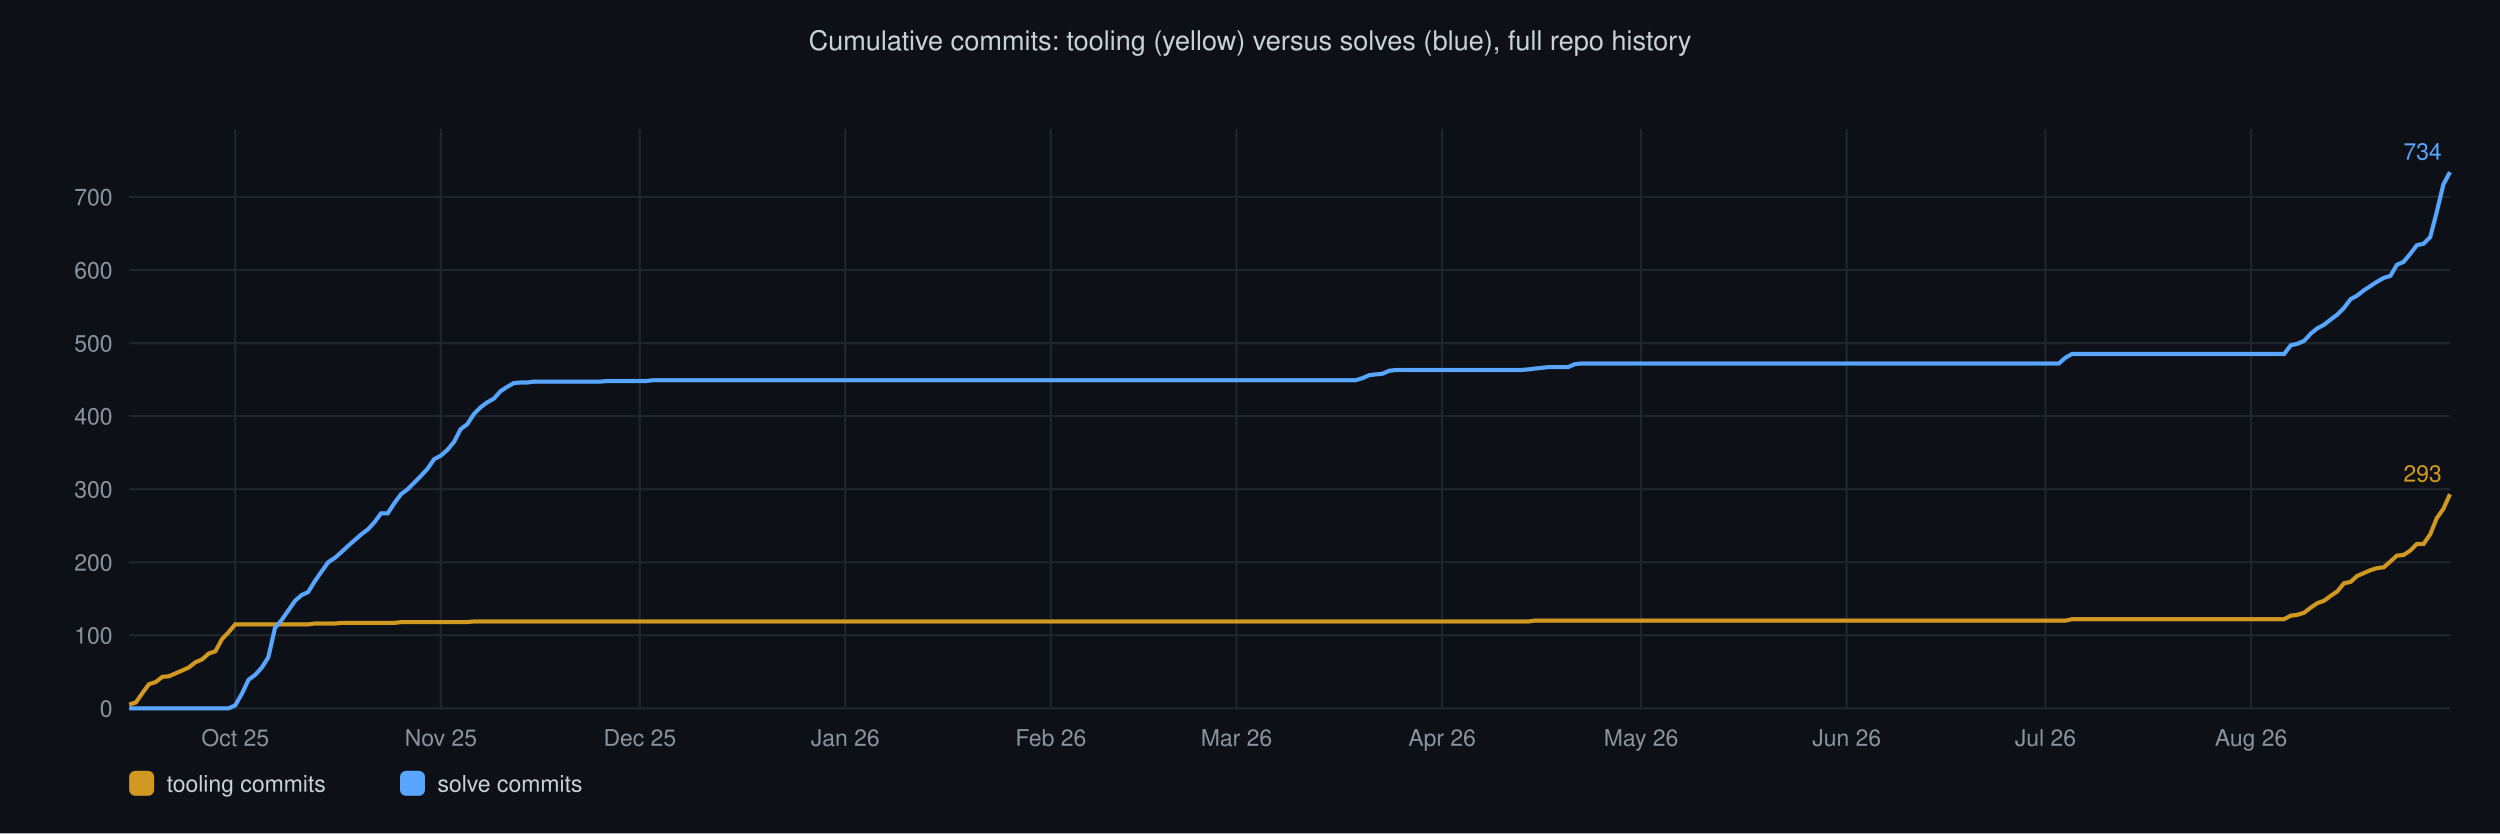
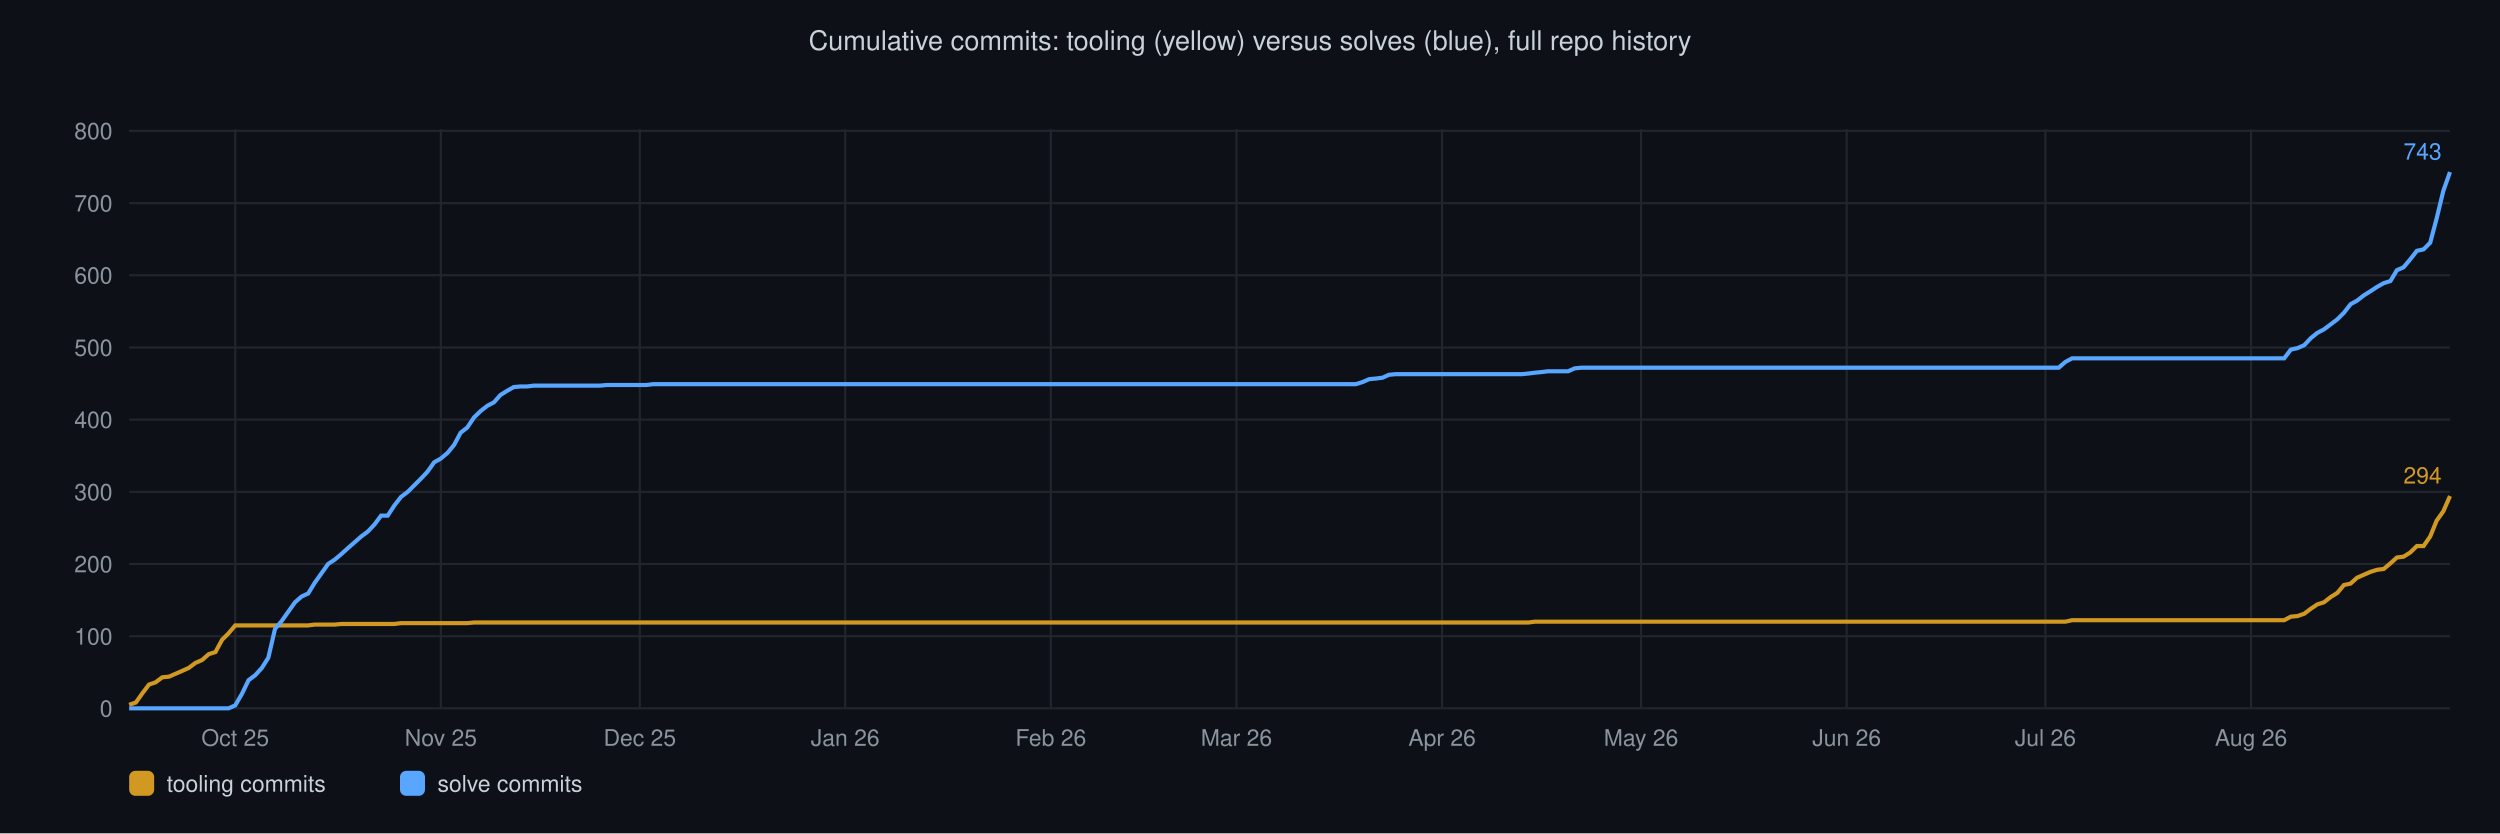
<svg xmlns="http://www.w3.org/2000/svg" viewBox="0 0 1200 400" font-family="Helvetica,sans-serif">
  <rect width="1200" height="400" fill="#0d1117" />
  <text x="600" y="24" text-anchor="middle" font-size="13" fill="#c9d1d9">Cumulative commits: tooling (yellow) versus solves (blue), full repo history</text>
  <line x1="62" y1="340.0" x2="1176" y2="340.0" stroke="#21262d" stroke-width="1" />
  <text x="54" y="344.0" text-anchor="end" font-size="11" fill="#8b949e">0</text>
-   <line x1="62" y1="304.9" x2="1176" y2="304.9" stroke="#21262d" stroke-width="1" />
-   <text x="54" y="308.9" text-anchor="end" font-size="11" fill="#8b949e">100</text>
-   <line x1="62" y1="269.9" x2="1176" y2="269.9" stroke="#21262d" stroke-width="1" />
-   <text x="54" y="273.9" text-anchor="end" font-size="11" fill="#8b949e">200</text>
-   <line x1="62" y1="234.8" x2="1176" y2="234.8" stroke="#21262d" stroke-width="1" />
-   <text x="54" y="238.8" text-anchor="end" font-size="11" fill="#8b949e">300</text>
-   <line x1="62" y1="199.7" x2="1176" y2="199.7" stroke="#21262d" stroke-width="1" />
-   <text x="54" y="203.7" text-anchor="end" font-size="11" fill="#8b949e">400</text>
-   <line x1="62" y1="164.7" x2="1176" y2="164.7" stroke="#21262d" stroke-width="1" />
-   <text x="54" y="168.7" text-anchor="end" font-size="11" fill="#8b949e">500</text>
-   <line x1="62" y1="129.6" x2="1176" y2="129.6" stroke="#21262d" stroke-width="1" />
-   <text x="54" y="133.6" text-anchor="end" font-size="11" fill="#8b949e">600</text>
-   <line x1="62" y1="94.5" x2="1176" y2="94.5" stroke="#21262d" stroke-width="1" />
-   <text x="54" y="98.5" text-anchor="end" font-size="11" fill="#8b949e">700</text>
+   <line x1="62" y1="305.4" x2="1176" y2="305.4" stroke="#21262d" stroke-width="1" />
+   <text x="54" y="309.4" text-anchor="end" font-size="11" fill="#8b949e">100</text>
+   <line x1="62" y1="270.7" x2="1176" y2="270.7" stroke="#21262d" stroke-width="1" />
+   <text x="54" y="274.7" text-anchor="end" font-size="11" fill="#8b949e">200</text>
+   <line x1="62" y1="236.1" x2="1176" y2="236.1" stroke="#21262d" stroke-width="1" />
+   <text x="54" y="240.1" text-anchor="end" font-size="11" fill="#8b949e">300</text>
+   <line x1="62" y1="201.4" x2="1176" y2="201.4" stroke="#21262d" stroke-width="1" />
+   <text x="54" y="205.4" text-anchor="end" font-size="11" fill="#8b949e">400</text>
+   <line x1="62" y1="166.8" x2="1176" y2="166.8" stroke="#21262d" stroke-width="1" />
+   <text x="54" y="170.8" text-anchor="end" font-size="11" fill="#8b949e">500</text>
+   <line x1="62" y1="132.1" x2="1176" y2="132.1" stroke="#21262d" stroke-width="1" />
+   <text x="54" y="136.1" text-anchor="end" font-size="11" fill="#8b949e">600</text>
+   <line x1="62" y1="97.5" x2="1176" y2="97.5" stroke="#21262d" stroke-width="1" />
+   <text x="54" y="101.5" text-anchor="end" font-size="11" fill="#8b949e">700</text>
+   <line x1="62" y1="62.8" x2="1176" y2="62.8" stroke="#21262d" stroke-width="1" />
+   <text x="54" y="66.8" text-anchor="end" font-size="11" fill="#8b949e">800</text>
  <line x1="112.9" y1="62" x2="112.9" y2="340" stroke="#21262d" stroke-width="1" />
  <text x="112.9" y="358" text-anchor="middle" font-size="11" fill="#8b949e">Oct 25</text>
  <line x1="211.6" y1="62" x2="211.6" y2="340" stroke="#21262d" stroke-width="1" />
  <text x="211.6" y="358" text-anchor="middle" font-size="11" fill="#8b949e">Nov 25</text>
  <line x1="307.1" y1="62" x2="307.1" y2="340" stroke="#21262d" stroke-width="1" />
  <text x="307.1" y="358" text-anchor="middle" font-size="11" fill="#8b949e">Dec 25</text>
  <line x1="405.7" y1="62" x2="405.7" y2="340" stroke="#21262d" stroke-width="1" />
  <text x="405.7" y="358" text-anchor="middle" font-size="11" fill="#8b949e">Jan 26</text>
  <line x1="504.4" y1="62" x2="504.4" y2="340" stroke="#21262d" stroke-width="1" />
  <text x="504.4" y="358" text-anchor="middle" font-size="11" fill="#8b949e">Feb 26</text>
  <line x1="593.5" y1="62" x2="593.5" y2="340" stroke="#21262d" stroke-width="1" />
  <text x="593.5" y="358" text-anchor="middle" font-size="11" fill="#8b949e">Mar 26</text>
  <line x1="692.2" y1="62" x2="692.2" y2="340" stroke="#21262d" stroke-width="1" />
  <text x="692.2" y="358" text-anchor="middle" font-size="11" fill="#8b949e">Apr 26</text>
  <line x1="787.7" y1="62" x2="787.7" y2="340" stroke="#21262d" stroke-width="1" />
  <text x="787.7" y="358" text-anchor="middle" font-size="11" fill="#8b949e">May 26</text>
  <line x1="886.4" y1="62" x2="886.4" y2="340" stroke="#21262d" stroke-width="1" />
  <text x="886.4" y="358" text-anchor="middle" font-size="11" fill="#8b949e">Jun 26</text>
  <line x1="981.8" y1="62" x2="981.8" y2="340" stroke="#21262d" stroke-width="1" />
  <text x="981.8" y="358" text-anchor="middle" font-size="11" fill="#8b949e">Jul 26</text>
  <line x1="1080.5" y1="62" x2="1080.5" y2="340" stroke="#21262d" stroke-width="1" />
  <text x="1080.5" y="358" text-anchor="middle" font-size="11" fill="#8b949e">Aug 26</text>
-   <polyline points="62.0,338.2 65.2,337.2 68.4,332.6 71.5,328.4 74.7,327.4 77.9,324.9 81.1,324.6 84.3,323.2 87.5,321.8 90.6,320.4 93.8,317.9 97.0,316.5 100.2,313.7 103.4,312.6 106.6,306.7 109.7,303.5 112.9,299.7 116.1,299.7 119.3,299.7 122.5,299.7 125.7,299.7 128.8,299.7 132.0,299.7 135.2,299.7 138.4,299.7 141.6,299.7 144.8,299.7 147.9,299.7 151.1,299.3 154.3,299.3 157.5,299.3 160.7,299.3 163.9,299.0 167.0,299.0 170.2,299.0 173.4,299.0 176.6,299.0 179.8,299.0 182.9,299.0 186.1,299.0 189.3,299.0 192.5,298.6 195.7,298.6 198.9,298.6 202.0,298.6 205.2,298.6 208.4,298.6 211.6,298.6 214.8,298.6 218.0,298.6 221.1,298.6 224.3,298.6 227.5,298.3 230.7,298.3 233.9,298.3 237.1,298.3 240.2,298.3 243.4,298.3 246.6,298.3 249.8,298.3 253.0,298.3 256.2,298.3 259.3,298.3 262.5,298.3 265.7,298.3 268.9,298.3 272.1,298.3 275.3,298.3 278.4,298.3 281.6,298.3 284.8,298.3 288.0,298.3 291.2,298.3 294.3,298.3 297.5,298.3 300.7,298.3 303.9,298.3 307.1,298.3 310.3,298.3 313.4,298.3 316.6,298.3 319.8,298.3 323.0,298.3 326.2,298.3 329.4,298.3 332.5,298.3 335.7,298.3 338.9,298.3 342.1,298.3 345.3,298.3 348.5,298.3 351.6,298.3 354.8,298.3 358.0,298.3 361.2,298.3 364.4,298.3 367.6,298.3 370.7,298.3 373.9,298.3 377.1,298.3 380.3,298.3 383.5,298.3 386.7,298.3 389.8,298.3 393.0,298.3 396.2,298.3 399.4,298.3 402.6,298.3 405.7,298.3 408.9,298.3 412.1,298.3 415.3,298.3 418.5,298.3 421.7,298.3 424.8,298.3 428.0,298.3 431.2,298.3 434.4,298.3 437.6,298.3 440.8,298.3 443.9,298.3 447.1,298.3 450.3,298.3 453.5,298.3 456.7,298.3 459.9,298.3 463.0,298.3 466.2,298.3 469.4,298.3 472.6,298.3 475.8,298.3 479.0,298.3 482.1,298.3 485.3,298.3 488.5,298.3 491.7,298.3 494.9,298.3 498.1,298.3 501.2,298.3 504.4,298.3 507.6,298.3 510.8,298.3 514.0,298.3 517.1,298.3 520.3,298.3 523.5,298.3 526.7,298.3 529.9,298.3 533.1,298.3 536.2,298.3 539.4,298.3 542.6,298.3 545.8,298.3 549.0,298.3 552.2,298.3 555.3,298.3 558.5,298.3 561.7,298.3 564.9,298.3 568.1,298.3 571.3,298.3 574.4,298.3 577.6,298.3 580.8,298.3 584.0,298.3 587.2,298.3 590.4,298.3 593.5,298.3 596.7,298.3 599.9,298.3 603.1,298.3 606.3,298.3 609.5,298.3 612.6,298.3 615.8,298.3 619.0,298.3 622.2,298.3 625.4,298.3 628.5,298.3 631.7,298.3 634.9,298.3 638.1,298.3 641.3,298.3 644.5,298.3 647.6,298.3 650.8,298.3 654.0,298.3 657.2,298.3 660.4,298.3 663.6,298.3 666.7,298.3 669.9,298.3 673.1,298.3 676.3,298.3 679.5,298.3 682.7,298.3 685.8,298.3 689.0,298.3 692.2,298.3 695.4,298.3 698.6,298.3 701.8,298.3 704.9,298.3 708.1,298.3 711.3,298.3 714.5,298.3 717.7,298.3 720.9,298.3 724.0,298.3 727.2,298.3 730.4,298.3 733.6,298.3 736.8,297.9 739.9,297.9 743.1,297.9 746.3,297.9 749.5,297.9 752.7,297.9 755.9,297.9 759.0,297.9 762.2,297.9 765.4,297.9 768.6,297.9 771.8,297.9 775.0,297.9 778.1,297.9 781.3,297.9 784.5,297.9 787.7,297.9 790.9,297.9 794.1,297.9 797.2,297.9 800.4,297.9 803.6,297.9 806.8,297.9 810.0,297.9 813.2,297.9 816.3,297.9 819.5,297.9 822.7,297.9 825.9,297.9 829.1,297.9 832.3,297.9 835.4,297.9 838.6,297.9 841.8,297.9 845.0,297.9 848.2,297.9 851.3,297.9 854.5,297.9 857.7,297.9 860.9,297.9 864.1,297.9 867.3,297.9 870.4,297.9 873.6,297.9 876.8,297.9 880.0,297.9 883.2,297.9 886.4,297.9 889.5,297.9 892.7,297.9 895.9,297.9 899.1,297.9 902.3,297.9 905.5,297.9 908.6,297.9 911.8,297.9 915.0,297.9 918.2,297.9 921.4,297.9 924.6,297.9 927.7,297.9 930.9,297.9 934.1,297.9 937.3,297.9 940.5,297.9 943.7,297.9 946.8,297.9 950.0,297.9 953.2,297.9 956.4,297.9 959.6,297.9 962.7,297.9 965.9,297.9 969.1,297.9 972.3,297.9 975.5,297.9 978.7,297.9 981.8,297.9 985.0,297.9 988.2,297.9 991.4,297.9 994.6,297.2 997.8,297.2 1000.9,297.2 1004.1,297.2 1007.3,297.2 1010.5,297.2 1013.7,297.2 1016.9,297.2 1020.0,297.2 1023.2,297.2 1026.4,297.2 1029.6,297.2 1032.8,297.2 1036.0,297.2 1039.1,297.2 1042.3,297.2 1045.5,297.2 1048.7,297.2 1051.9,297.2 1055.1,297.2 1058.2,297.2 1061.4,297.2 1064.6,297.2 1067.8,297.2 1071.0,297.2 1074.1,297.2 1077.3,297.2 1080.5,297.2 1083.7,297.2 1086.9,297.2 1090.1,297.2 1093.2,297.2 1096.4,297.2 1099.6,295.5 1102.8,295.1 1106.0,294.1 1109.2,291.6 1112.3,289.5 1115.5,288.4 1118.7,286.0 1121.9,283.9 1125.1,280.0 1128.3,279.3 1131.4,276.5 1134.6,275.1 1137.8,273.7 1141.0,272.7 1144.2,272.3 1147.4,269.5 1150.5,266.7 1153.7,266.4 1156.9,264.3 1160.1,261.1 1163.3,261.1 1166.5,256.5 1169.6,248.8 1172.8,244.3 1176.0,237.2" fill="none" stroke="#d29922" stroke-width="2" />
-   <text x="1172" y="231.2" text-anchor="end" font-size="11" fill="#d29922">293</text>
-   <polyline points="62.0,340.0 65.2,340.0 68.4,340.0 71.5,340.0 74.7,340.0 77.9,340.0 81.1,340.0 84.3,340.0 87.5,340.0 90.6,340.0 93.8,340.0 97.0,340.0 100.2,340.0 103.4,340.0 106.6,340.0 109.7,340.0 112.9,338.6 116.1,333.0 119.3,326.3 122.5,323.9 125.7,320.4 128.8,315.5 132.0,301.4 135.2,297.6 138.4,293.0 141.6,288.4 144.8,285.6 147.9,284.2 151.1,279.0 154.3,274.4 157.5,269.9 160.7,267.8 163.9,265.0 167.0,262.1 170.2,259.3 173.4,256.5 176.6,254.1 179.8,250.6 182.9,246.4 186.1,246.4 189.3,241.5 192.5,237.2 195.7,234.8 198.9,231.6 202.0,228.5 205.2,225.0 208.4,220.4 211.6,218.7 214.8,215.9 218.0,212.0 221.1,206.0 224.3,203.6 227.5,198.7 230.7,195.5 233.9,193.1 237.1,191.3 240.2,187.8 243.4,185.7 246.6,183.9 249.8,183.6 253.0,183.6 256.2,183.2 259.3,183.2 262.5,183.2 265.7,183.2 268.9,183.2 272.1,183.2 275.3,183.2 278.4,183.2 281.6,183.2 284.8,183.2 288.0,183.2 291.2,182.9 294.3,182.9 297.5,182.9 300.7,182.9 303.9,182.9 307.1,182.9 310.3,182.9 313.4,182.5 316.6,182.5 319.8,182.5 323.0,182.5 326.2,182.5 329.4,182.5 332.5,182.5 335.7,182.5 338.9,182.5 342.1,182.5 345.3,182.5 348.5,182.5 351.6,182.5 354.8,182.5 358.0,182.5 361.2,182.5 364.4,182.5 367.6,182.5 370.7,182.5 373.9,182.5 377.1,182.5 380.3,182.5 383.5,182.5 386.7,182.5 389.8,182.5 393.0,182.5 396.2,182.5 399.4,182.5 402.6,182.5 405.7,182.5 408.9,182.5 412.1,182.5 415.3,182.5 418.5,182.5 421.7,182.5 424.8,182.5 428.0,182.5 431.2,182.5 434.4,182.5 437.6,182.5 440.8,182.5 443.9,182.5 447.1,182.5 450.3,182.5 453.5,182.5 456.7,182.5 459.9,182.5 463.0,182.5 466.2,182.5 469.4,182.5 472.6,182.5 475.8,182.5 479.0,182.5 482.1,182.5 485.3,182.5 488.5,182.5 491.7,182.5 494.9,182.5 498.1,182.5 501.2,182.5 504.4,182.5 507.6,182.5 510.8,182.5 514.0,182.5 517.1,182.5 520.3,182.5 523.5,182.5 526.7,182.5 529.9,182.5 533.1,182.5 536.2,182.5 539.4,182.5 542.6,182.5 545.8,182.5 549.0,182.5 552.2,182.5 555.3,182.5 558.5,182.5 561.7,182.5 564.9,182.5 568.1,182.5 571.3,182.5 574.4,182.5 577.6,182.5 580.8,182.5 584.0,182.5 587.2,182.5 590.4,182.5 593.5,182.5 596.7,182.5 599.9,182.5 603.1,182.5 606.3,182.5 609.5,182.5 612.6,182.5 615.8,182.5 619.0,182.5 622.2,182.5 625.4,182.5 628.5,182.5 631.7,182.5 634.9,182.5 638.1,182.5 641.3,182.5 644.5,182.5 647.6,182.5 650.8,182.5 654.0,181.5 657.2,180.1 660.4,179.7 663.6,179.4 666.7,178.0 669.9,177.6 673.1,177.6 676.3,177.6 679.5,177.6 682.7,177.6 685.8,177.6 689.0,177.6 692.2,177.6 695.4,177.6 698.6,177.6 701.8,177.6 704.9,177.6 708.1,177.6 711.3,177.6 714.5,177.6 717.7,177.6 720.9,177.6 724.0,177.6 727.2,177.6 730.4,177.6 733.6,177.3 736.8,176.9 739.9,176.6 743.1,176.2 746.3,176.2 749.5,176.2 752.7,176.2 755.9,174.8 759.0,174.5 762.2,174.5 765.4,174.5 768.6,174.5 771.8,174.5 775.0,174.5 778.1,174.5 781.3,174.5 784.5,174.5 787.7,174.5 790.9,174.5 794.1,174.5 797.2,174.5 800.4,174.5 803.6,174.5 806.8,174.5 810.0,174.5 813.2,174.5 816.3,174.5 819.5,174.5 822.7,174.5 825.9,174.5 829.1,174.5 832.3,174.5 835.4,174.5 838.6,174.5 841.8,174.5 845.0,174.5 848.2,174.5 851.3,174.5 854.5,174.5 857.7,174.5 860.9,174.5 864.1,174.5 867.3,174.5 870.4,174.5 873.6,174.5 876.8,174.5 880.0,174.5 883.2,174.5 886.4,174.5 889.5,174.5 892.7,174.5 895.9,174.5 899.1,174.5 902.3,174.5 905.5,174.5 908.6,174.5 911.8,174.5 915.0,174.5 918.2,174.5 921.4,174.5 924.6,174.5 927.7,174.5 930.9,174.5 934.1,174.5 937.3,174.5 940.5,174.5 943.7,174.5 946.8,174.5 950.0,174.5 953.2,174.5 956.4,174.5 959.6,174.5 962.7,174.5 965.9,174.5 969.1,174.5 972.3,174.5 975.5,174.5 978.7,174.5 981.8,174.5 985.0,174.5 988.2,174.5 991.4,171.7 994.6,169.9 997.8,169.9 1000.9,169.9 1004.1,169.9 1007.3,169.9 1010.5,169.9 1013.7,169.9 1016.9,169.9 1020.0,169.9 1023.2,169.9 1026.4,169.9 1029.6,169.9 1032.8,169.9 1036.0,169.9 1039.1,169.9 1042.3,169.9 1045.5,169.9 1048.7,169.9 1051.9,169.9 1055.1,169.9 1058.2,169.9 1061.4,169.9 1064.6,169.9 1067.8,169.9 1071.0,169.9 1074.1,169.9 1077.3,169.9 1080.5,169.9 1083.7,169.9 1086.9,169.9 1090.1,169.9 1093.2,169.9 1096.4,169.9 1099.6,165.7 1102.8,165.0 1106.0,163.6 1109.2,160.1 1112.3,157.6 1115.5,155.9 1118.7,153.4 1121.9,151.0 1125.1,147.8 1128.3,143.6 1131.4,141.9 1134.6,139.4 1137.8,137.3 1141.0,135.2 1144.2,133.4 1147.4,132.4 1150.5,127.1 1153.7,125.7 1156.9,121.9 1160.1,117.7 1163.3,117.0 1166.5,113.8 1169.6,101.9 1172.8,88.6 1176.0,82.6" fill="none" stroke="#58a6ff" stroke-width="2" />
-   <text x="1172" y="76.6" text-anchor="end" font-size="11" fill="#58a6ff">734</text>
+   <polyline points="62.0,338.3 65.2,337.2 68.4,332.7 71.5,328.6 74.7,327.5 77.9,325.1 81.1,324.8 84.3,323.4 87.5,322.0 90.6,320.6 93.8,318.2 97.0,316.8 100.2,314.0 103.4,313.0 106.6,307.1 109.7,304.0 112.9,300.2 116.1,300.2 119.3,300.2 122.5,300.2 125.7,300.2 128.8,300.2 132.0,300.2 135.2,300.2 138.4,300.2 141.6,300.2 144.8,300.2 147.9,300.2 151.1,299.8 154.3,299.8 157.5,299.8 160.7,299.8 163.9,299.5 167.0,299.5 170.2,299.5 173.4,299.5 176.6,299.5 179.8,299.5 182.9,299.5 186.1,299.5 189.3,299.5 192.5,299.1 195.7,299.1 198.9,299.1 202.0,299.1 205.2,299.1 208.4,299.1 211.6,299.1 214.8,299.1 218.0,299.1 221.1,299.1 224.3,299.1 227.5,298.8 230.7,298.8 233.9,298.8 237.1,298.8 240.2,298.8 243.4,298.8 246.6,298.8 249.8,298.8 253.0,298.8 256.2,298.8 259.3,298.8 262.5,298.8 265.7,298.8 268.9,298.8 272.1,298.8 275.3,298.8 278.4,298.8 281.6,298.8 284.8,298.8 288.0,298.8 291.2,298.8 294.3,298.8 297.5,298.8 300.7,298.8 303.9,298.8 307.1,298.8 310.3,298.8 313.4,298.8 316.6,298.8 319.8,298.8 323.0,298.8 326.2,298.8 329.4,298.8 332.5,298.8 335.7,298.8 338.9,298.8 342.1,298.8 345.3,298.8 348.5,298.8 351.6,298.8 354.8,298.8 358.0,298.8 361.2,298.8 364.4,298.8 367.6,298.8 370.7,298.8 373.9,298.8 377.1,298.8 380.3,298.8 383.5,298.8 386.7,298.8 389.8,298.8 393.0,298.8 396.2,298.8 399.4,298.8 402.6,298.8 405.7,298.8 408.9,298.8 412.1,298.8 415.3,298.8 418.5,298.8 421.7,298.8 424.8,298.8 428.0,298.8 431.2,298.8 434.4,298.8 437.6,298.8 440.8,298.8 443.9,298.8 447.1,298.8 450.3,298.8 453.5,298.8 456.7,298.8 459.9,298.8 463.0,298.8 466.2,298.8 469.4,298.8 472.6,298.8 475.8,298.8 479.0,298.8 482.1,298.8 485.3,298.8 488.5,298.8 491.7,298.8 494.9,298.8 498.1,298.8 501.2,298.8 504.4,298.8 507.6,298.8 510.8,298.8 514.0,298.8 517.1,298.8 520.3,298.8 523.5,298.8 526.7,298.8 529.9,298.8 533.1,298.8 536.2,298.8 539.4,298.8 542.6,298.8 545.8,298.8 549.0,298.8 552.2,298.8 555.3,298.8 558.5,298.8 561.7,298.8 564.9,298.8 568.1,298.8 571.3,298.8 574.4,298.8 577.6,298.8 580.8,298.8 584.0,298.8 587.2,298.8 590.4,298.8 593.5,298.8 596.7,298.8 599.9,298.8 603.1,298.8 606.3,298.8 609.5,298.8 612.6,298.8 615.8,298.8 619.0,298.8 622.2,298.8 625.4,298.8 628.5,298.8 631.7,298.8 634.9,298.8 638.1,298.8 641.3,298.8 644.5,298.8 647.6,298.8 650.8,298.8 654.0,298.8 657.2,298.8 660.4,298.8 663.6,298.8 666.7,298.8 669.9,298.8 673.1,298.8 676.3,298.8 679.5,298.8 682.7,298.8 685.8,298.8 689.0,298.8 692.2,298.8 695.4,298.8 698.6,298.8 701.8,298.8 704.9,298.8 708.1,298.8 711.3,298.8 714.5,298.8 717.7,298.8 720.9,298.8 724.0,298.8 727.2,298.8 730.4,298.8 733.6,298.8 736.8,298.4 739.9,298.4 743.1,298.4 746.3,298.4 749.5,298.4 752.7,298.4 755.9,298.4 759.0,298.4 762.2,298.4 765.4,298.4 768.6,298.4 771.8,298.4 775.0,298.4 778.1,298.4 781.3,298.4 784.5,298.4 787.7,298.4 790.9,298.4 794.1,298.4 797.2,298.4 800.4,298.4 803.6,298.4 806.8,298.4 810.0,298.4 813.2,298.4 816.3,298.4 819.5,298.4 822.7,298.4 825.9,298.4 829.1,298.4 832.3,298.4 835.4,298.4 838.6,298.4 841.8,298.4 845.0,298.4 848.2,298.4 851.3,298.4 854.5,298.4 857.7,298.4 860.9,298.4 864.1,298.4 867.3,298.4 870.4,298.4 873.6,298.4 876.8,298.4 880.0,298.4 883.2,298.4 886.4,298.4 889.5,298.4 892.7,298.4 895.9,298.4 899.1,298.4 902.3,298.4 905.5,298.4 908.6,298.4 911.8,298.4 915.0,298.4 918.2,298.4 921.4,298.4 924.6,298.4 927.7,298.4 930.9,298.4 934.1,298.4 937.3,298.4 940.5,298.4 943.7,298.4 946.8,298.4 950.0,298.4 953.2,298.4 956.4,298.4 959.6,298.4 962.7,298.4 965.9,298.4 969.1,298.4 972.3,298.4 975.5,298.4 978.7,298.4 981.8,298.4 985.0,298.4 988.2,298.4 991.4,298.4 994.6,297.7 997.8,297.7 1000.9,297.7 1004.1,297.7 1007.3,297.7 1010.5,297.7 1013.7,297.7 1016.9,297.7 1020.0,297.7 1023.2,297.7 1026.4,297.7 1029.6,297.7 1032.8,297.7 1036.0,297.7 1039.1,297.7 1042.3,297.7 1045.5,297.7 1048.7,297.7 1051.9,297.7 1055.1,297.7 1058.2,297.7 1061.4,297.7 1064.6,297.7 1067.8,297.7 1071.0,297.7 1074.1,297.7 1077.3,297.7 1080.5,297.7 1083.7,297.7 1086.9,297.7 1090.1,297.7 1093.2,297.7 1096.4,297.7 1099.6,296.0 1102.8,295.7 1106.0,294.6 1109.2,292.2 1112.3,290.1 1115.5,289.1 1118.7,286.6 1121.9,284.6 1125.1,280.8 1128.3,280.1 1131.4,277.3 1134.6,275.9 1137.8,274.5 1141.0,273.5 1144.2,273.1 1147.4,270.4 1150.5,267.6 1153.7,267.2 1156.9,265.2 1160.1,262.1 1163.3,262.1 1166.5,257.5 1169.6,249.9 1172.8,245.4 1176.0,238.1" fill="none" stroke="#d29922" stroke-width="2" />
+   <text x="1172" y="232.1" text-anchor="end" font-size="11" fill="#d29922">294</text>
+   <polyline points="62.0,340.0 65.2,340.0 68.4,340.0 71.5,340.0 74.7,340.0 77.9,340.0 81.1,340.0 84.3,340.0 87.5,340.0 90.6,340.0 93.8,340.0 97.0,340.0 100.2,340.0 103.4,340.0 106.6,340.0 109.7,340.0 112.9,338.6 116.1,333.1 119.3,326.5 122.5,324.1 125.7,320.6 128.8,315.7 132.0,301.9 135.2,298.1 138.4,293.6 141.6,289.1 144.8,286.3 147.9,284.9 151.1,279.7 154.3,275.2 157.5,270.7 160.7,268.6 163.9,265.9 167.0,263.1 170.2,260.3 173.4,257.5 176.6,255.1 179.8,251.7 182.9,247.5 186.1,247.5 189.3,242.6 192.5,238.5 195.7,236.1 198.9,232.9 202.0,229.8 205.2,226.4 208.4,221.9 211.6,220.1 214.8,217.4 218.0,213.5 221.1,207.7 224.3,205.2 227.5,200.4 230.7,197.3 233.9,194.8 237.1,193.1 240.2,189.6 243.4,187.6 246.6,185.8 249.8,185.5 253.0,185.5 256.2,185.1 259.3,185.1 262.5,185.1 265.7,185.1 268.9,185.1 272.1,185.1 275.3,185.1 278.4,185.1 281.6,185.1 284.8,185.1 288.0,185.1 291.2,184.8 294.3,184.8 297.5,184.8 300.7,184.8 303.9,184.8 307.1,184.8 310.3,184.8 313.4,184.4 316.6,184.4 319.8,184.4 323.0,184.4 326.2,184.4 329.4,184.4 332.5,184.4 335.7,184.4 338.9,184.4 342.1,184.4 345.3,184.4 348.5,184.4 351.6,184.4 354.8,184.4 358.0,184.4 361.2,184.4 364.4,184.4 367.6,184.4 370.7,184.4 373.9,184.4 377.1,184.4 380.3,184.4 383.5,184.4 386.7,184.4 389.8,184.4 393.0,184.4 396.2,184.4 399.4,184.4 402.6,184.4 405.7,184.4 408.9,184.4 412.1,184.4 415.3,184.4 418.5,184.4 421.7,184.4 424.8,184.4 428.0,184.4 431.2,184.4 434.4,184.4 437.6,184.4 440.8,184.4 443.9,184.4 447.1,184.4 450.3,184.4 453.5,184.4 456.7,184.4 459.9,184.4 463.0,184.4 466.2,184.4 469.4,184.4 472.6,184.4 475.8,184.4 479.0,184.4 482.1,184.4 485.3,184.4 488.5,184.4 491.7,184.4 494.9,184.4 498.1,184.4 501.2,184.4 504.4,184.4 507.6,184.4 510.8,184.4 514.0,184.4 517.1,184.4 520.3,184.4 523.5,184.4 526.7,184.4 529.9,184.4 533.1,184.4 536.2,184.4 539.4,184.4 542.6,184.4 545.8,184.4 549.0,184.4 552.2,184.4 555.3,184.4 558.5,184.4 561.7,184.4 564.9,184.4 568.1,184.4 571.3,184.4 574.4,184.4 577.6,184.4 580.8,184.4 584.0,184.4 587.2,184.4 590.4,184.4 593.5,184.4 596.7,184.4 599.9,184.4 603.1,184.4 606.3,184.4 609.5,184.4 612.6,184.4 615.8,184.4 619.0,184.4 622.2,184.4 625.4,184.4 628.5,184.4 631.7,184.4 634.9,184.4 638.1,184.4 641.3,184.4 644.5,184.4 647.6,184.4 650.8,184.4 654.0,183.4 657.2,182.0 660.4,181.7 663.6,181.3 666.7,179.9 669.9,179.6 673.1,179.6 676.3,179.6 679.5,179.6 682.7,179.6 685.8,179.6 689.0,179.6 692.2,179.6 695.4,179.6 698.6,179.6 701.8,179.6 704.9,179.6 708.1,179.6 711.3,179.6 714.5,179.6 717.7,179.6 720.9,179.6 724.0,179.6 727.2,179.6 730.4,179.6 733.6,179.3 736.8,178.9 739.9,178.6 743.1,178.2 746.3,178.2 749.5,178.2 752.7,178.2 755.9,176.8 759.0,176.5 762.2,176.5 765.4,176.5 768.6,176.5 771.8,176.5 775.0,176.5 778.1,176.5 781.3,176.5 784.5,176.5 787.7,176.5 790.9,176.5 794.1,176.5 797.2,176.5 800.4,176.5 803.6,176.5 806.8,176.5 810.0,176.5 813.2,176.5 816.3,176.5 819.5,176.5 822.7,176.5 825.9,176.5 829.1,176.5 832.3,176.5 835.4,176.5 838.6,176.5 841.8,176.5 845.0,176.5 848.2,176.5 851.3,176.5 854.5,176.5 857.7,176.5 860.9,176.5 864.1,176.5 867.3,176.5 870.4,176.5 873.6,176.5 876.8,176.5 880.0,176.5 883.2,176.5 886.4,176.5 889.5,176.5 892.7,176.5 895.9,176.5 899.1,176.5 902.3,176.5 905.5,176.5 908.6,176.5 911.8,176.5 915.0,176.5 918.2,176.5 921.4,176.5 924.6,176.5 927.7,176.5 930.9,176.5 934.1,176.5 937.3,176.5 940.5,176.5 943.7,176.5 946.8,176.5 950.0,176.5 953.2,176.5 956.4,176.5 959.6,176.5 962.7,176.5 965.9,176.5 969.1,176.5 972.3,176.5 975.5,176.5 978.7,176.5 981.8,176.5 985.0,176.5 988.2,176.5 991.4,173.7 994.6,172.0 997.8,172.0 1000.9,172.0 1004.1,172.0 1007.3,172.0 1010.5,172.0 1013.7,172.0 1016.9,172.0 1020.0,172.0 1023.2,172.0 1026.4,172.0 1029.6,172.0 1032.8,172.0 1036.0,172.0 1039.1,172.0 1042.3,172.0 1045.5,172.0 1048.7,172.0 1051.9,172.0 1055.1,172.0 1058.2,172.0 1061.4,172.0 1064.6,172.0 1067.8,172.0 1071.0,172.0 1074.1,172.0 1077.3,172.0 1080.5,172.0 1083.7,172.0 1086.9,172.0 1090.1,172.0 1093.2,172.0 1096.4,172.0 1099.6,167.8 1102.8,167.1 1106.0,165.7 1109.2,162.3 1112.3,159.8 1115.5,158.1 1118.7,155.7 1121.9,153.3 1125.1,150.1 1128.3,146.0 1131.4,144.3 1134.6,141.8 1137.8,139.8 1141.0,137.7 1144.2,135.9 1147.4,134.9 1150.5,129.7 1153.7,128.3 1156.9,124.5 1160.1,120.4 1163.3,119.7 1166.5,116.5 1169.6,104.8 1172.8,91.6 1176.0,82.6" fill="none" stroke="#58a6ff" stroke-width="2" />
+   <text x="1172" y="76.6" text-anchor="end" font-size="11" fill="#58a6ff">743</text>
  <rect x="62" y="370" width="12" height="12" rx="3" fill="#d29922" />
  <text x="80" y="380" font-size="11" fill="#c9d1d9">tooling commits</text>
  <rect x="192" y="370" width="12" height="12" rx="3" fill="#58a6ff" />
  <text x="210" y="380" font-size="11" fill="#c9d1d9">solve commits</text>
</svg>
